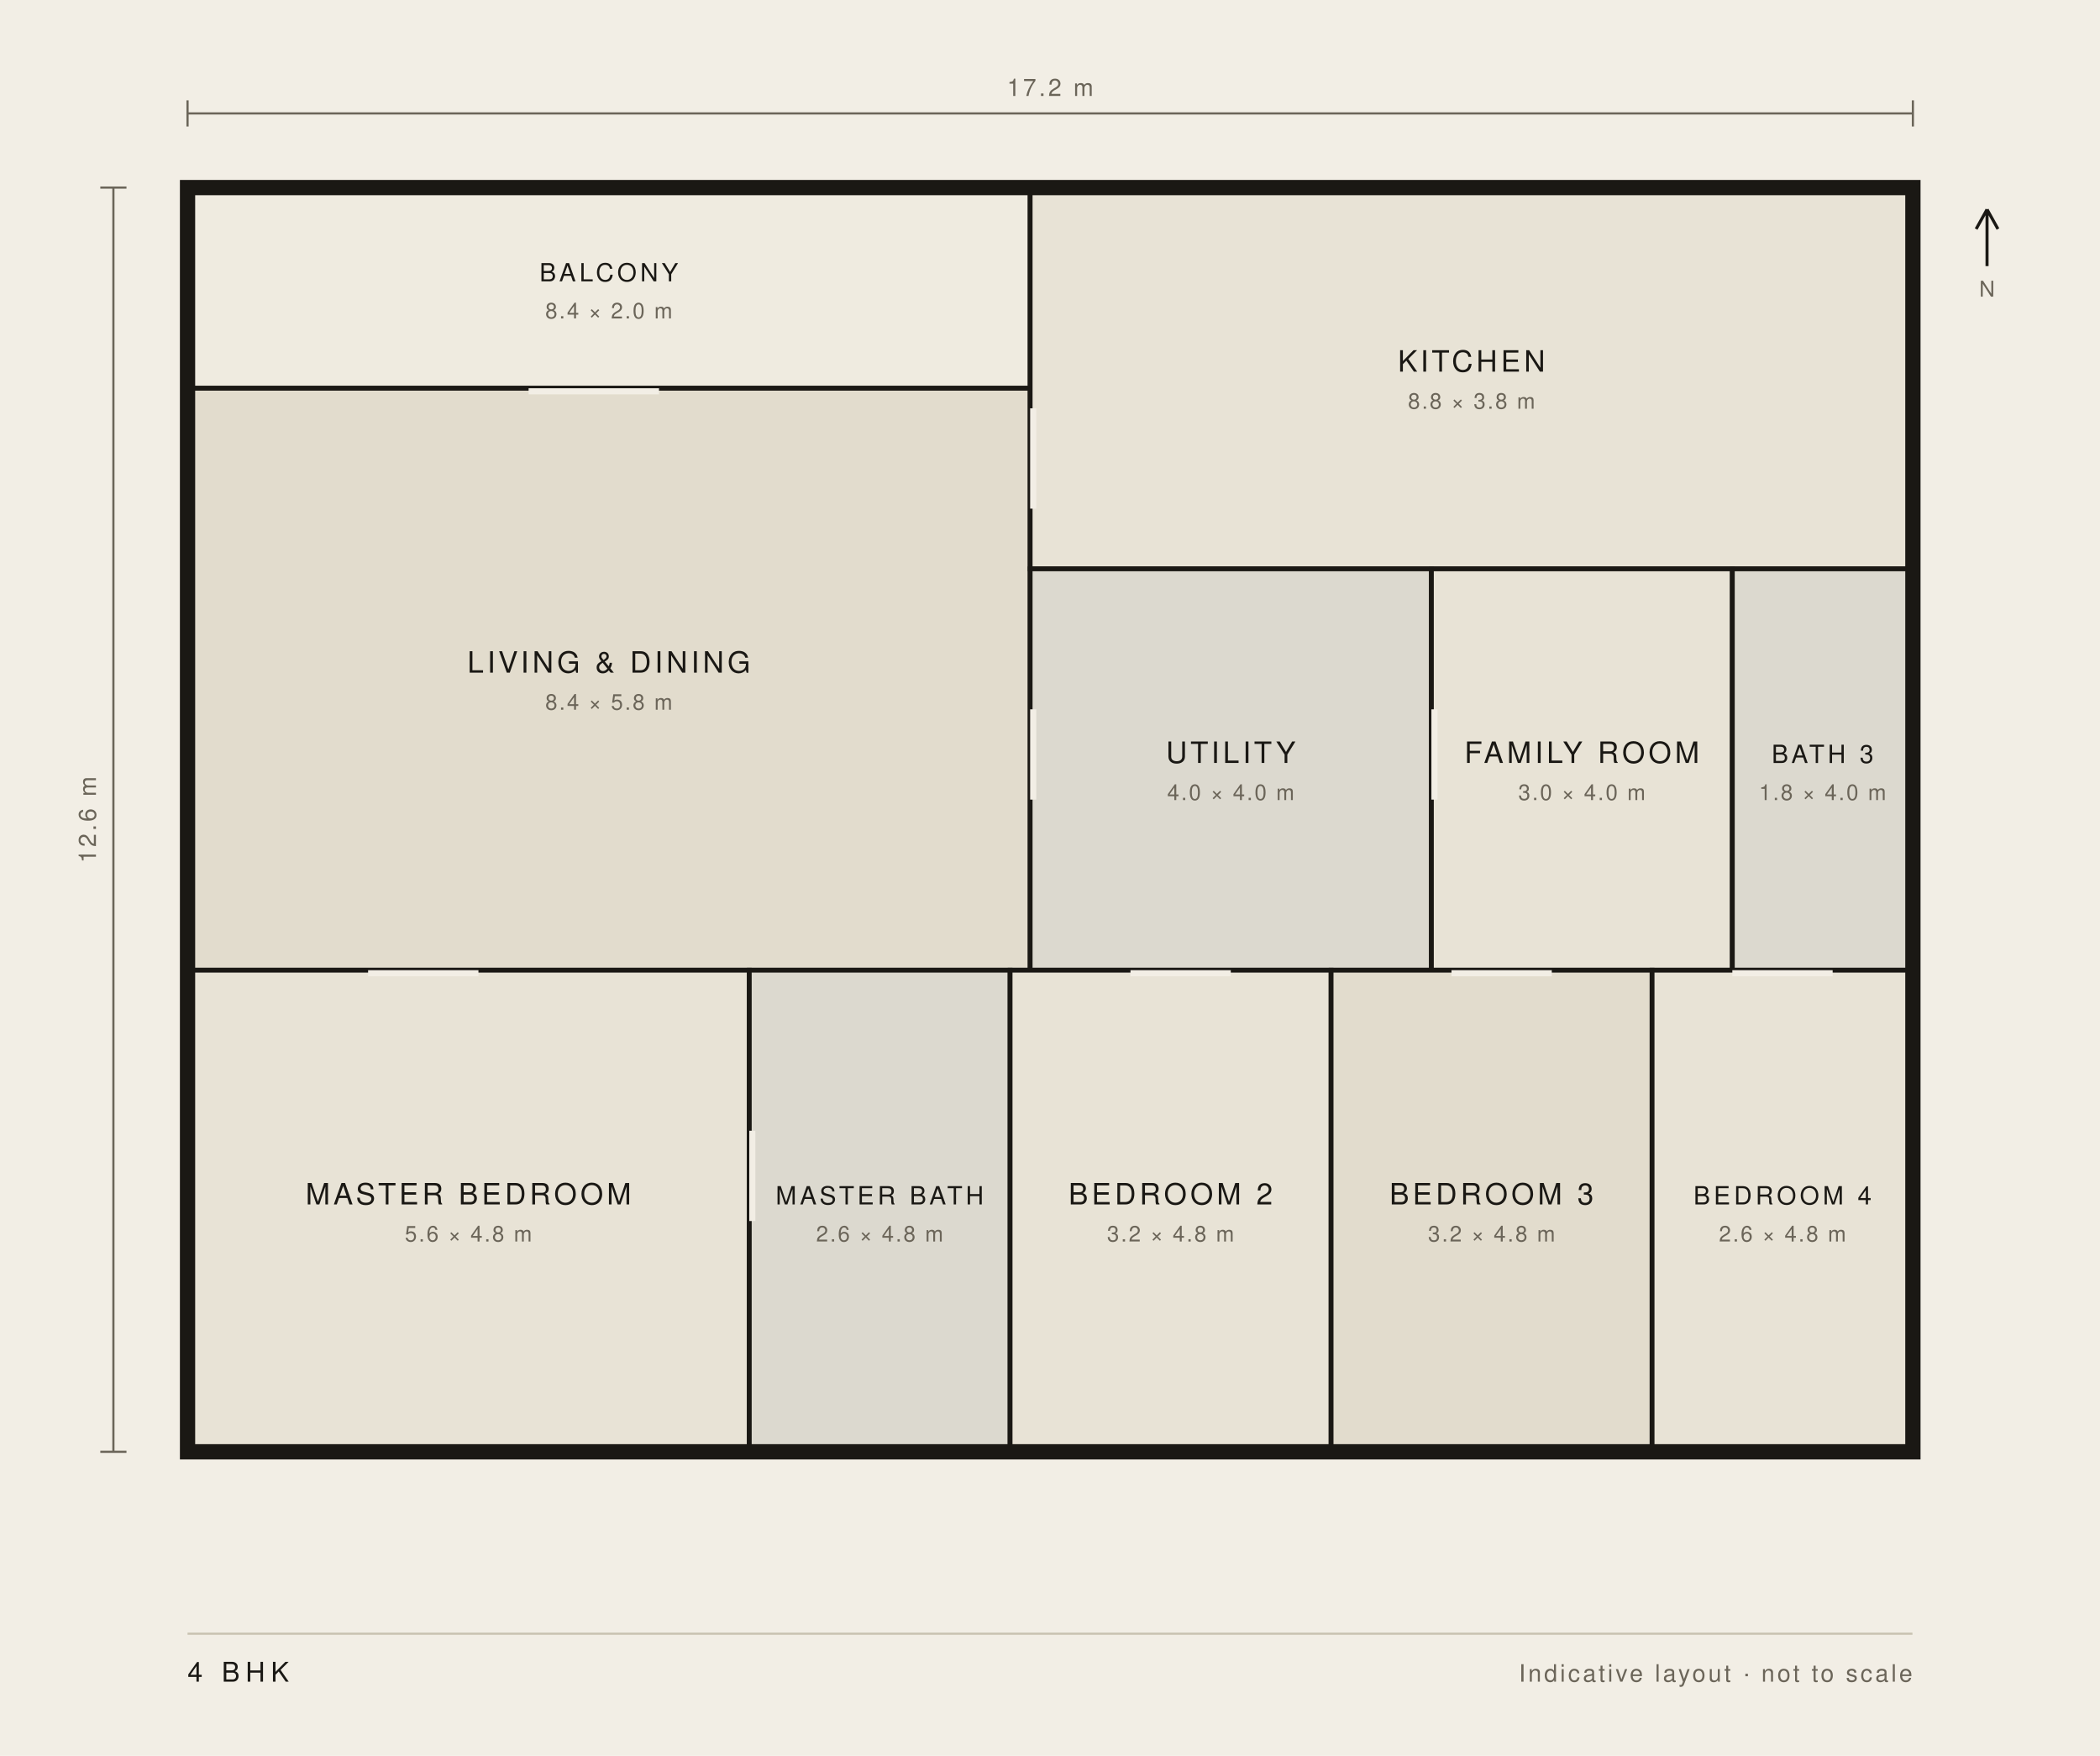
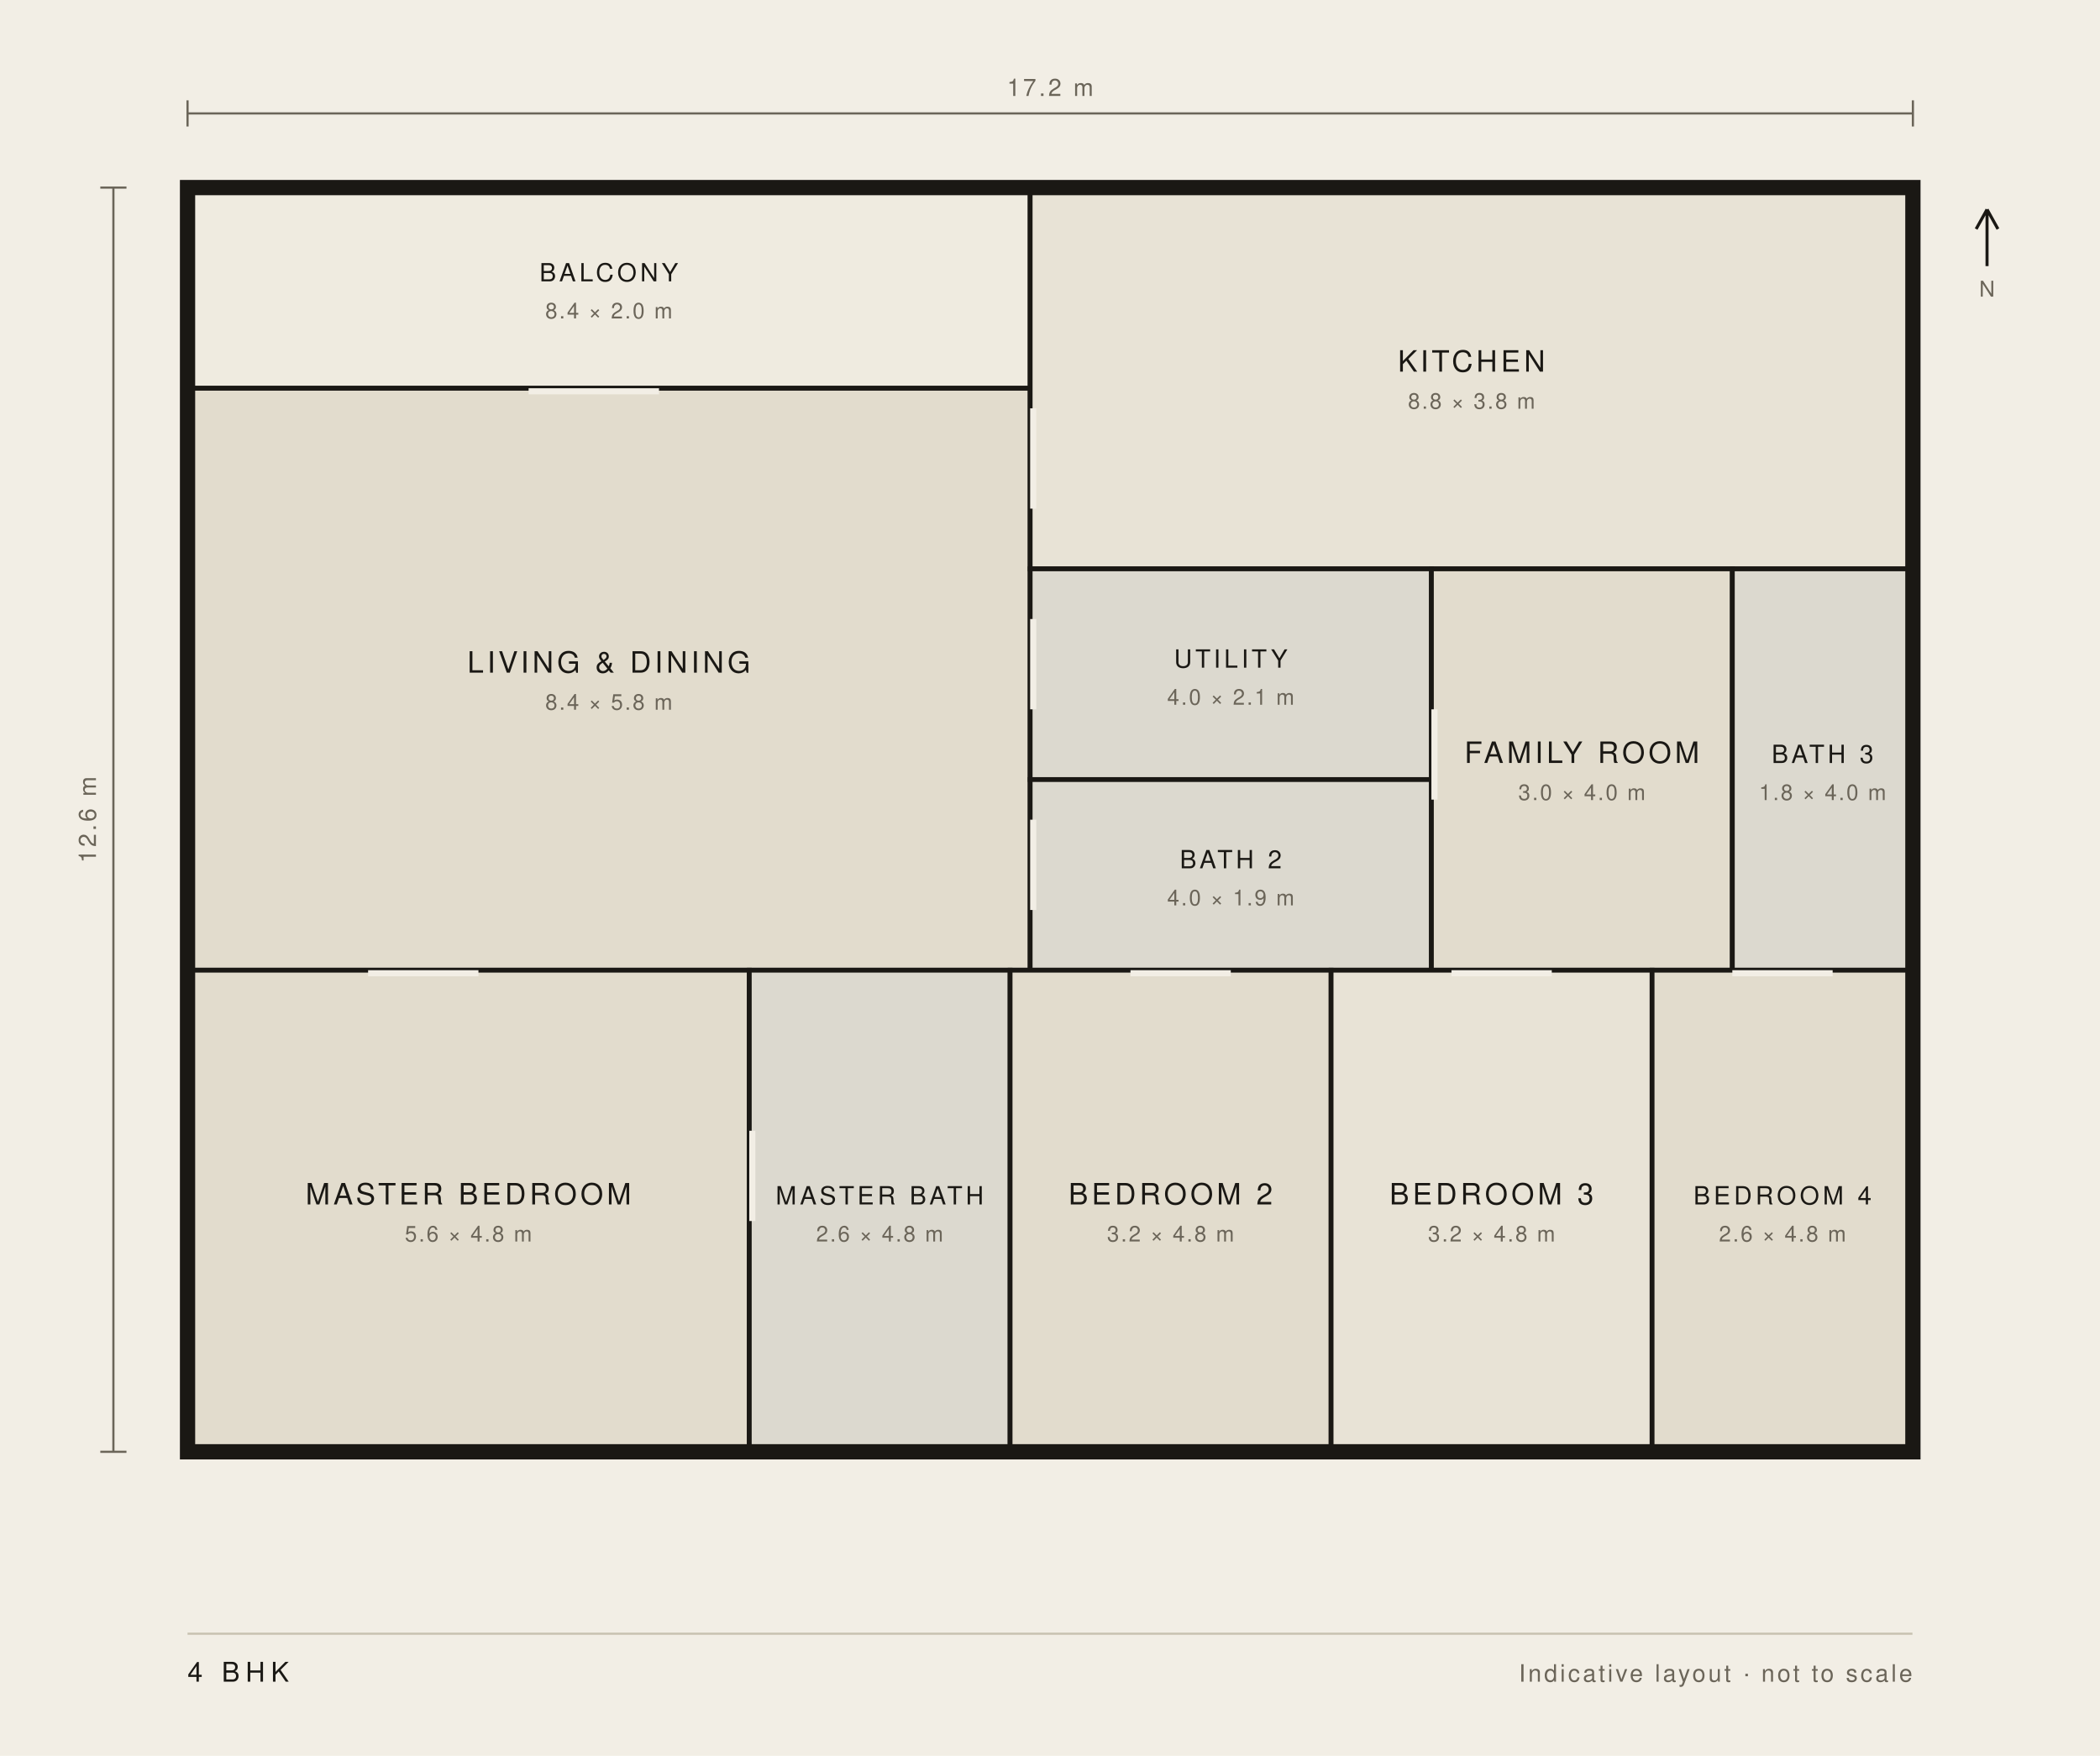
<svg xmlns="http://www.w3.org/2000/svg" width="963" height="805" viewBox="0 0 963 805" preserveAspectRatio="xMidYMid meet" role="img" aria-label="Four bedroom floor plan">
  <rect width="963" height="805" fill="#F2EEE5" />
  <g transform="translate(86,86)">
    <rect x="0.0" y="0.0" width="386.4" height="92.0" fill="#EFEBE0" stroke="#1A1814" stroke-width="2.2" />
    <rect x="0.0" y="92.0" width="386.4" height="266.8" fill="#E2DCCD" stroke="#1A1814" stroke-width="2.2" />
    <rect x="386.4" y="0.0" width="404.8" height="174.8" fill="#E8E3D6" stroke="#1A1814" stroke-width="2.2" />
-     <rect x="386.4" y="174.8" width="184.0" height="184.0" fill="#DCD9CF" stroke="#1A1814" stroke-width="2.2" />
-     <rect x="570.4" y="174.8" width="138.0" height="184.0" fill="#E8E3D6" stroke="#1A1814" stroke-width="2.2" />
+     <rect x="386.4" y="174.8" width="184.0" height="96.6" fill="#DCD9CF" stroke="#1A1814" stroke-width="2.2" />
+     <rect x="386.4" y="271.4" width="184.0" height="87.4" fill="#DCD9CF" stroke="#1A1814" stroke-width="2.2" />
+     <rect x="570.4" y="174.8" width="138.0" height="184.0" fill="#E2DCCD" stroke="#1A1814" stroke-width="2.2" />
    <rect x="708.4" y="174.8" width="82.8" height="184.0" fill="#DCD9CF" stroke="#1A1814" stroke-width="2.2" />
-     <rect x="0.0" y="358.8" width="257.6" height="220.8" fill="#E8E3D6" stroke="#1A1814" stroke-width="2.2" />
+     <rect x="0.0" y="358.8" width="257.6" height="220.8" fill="#E2DCCD" stroke="#1A1814" stroke-width="2.2" />
    <rect x="257.6" y="358.8" width="119.6" height="220.8" fill="#DCD9CF" stroke="#1A1814" stroke-width="2.2" />
-     <rect x="377.2" y="358.8" width="147.2" height="220.8" fill="#E8E3D6" stroke="#1A1814" stroke-width="2.2" />
-     <rect x="524.4" y="358.8" width="147.2" height="220.8" fill="#E2DCCD" stroke="#1A1814" stroke-width="2.2" />
-     <rect x="671.6" y="358.8" width="119.6" height="220.8" fill="#E8E3D6" stroke="#1A1814" stroke-width="2.2" />
+     <rect x="377.2" y="358.8" width="147.2" height="220.8" fill="#E2DCCD" stroke="#1A1814" stroke-width="2.2" />
+     <rect x="524.4" y="358.8" width="147.2" height="220.8" fill="#E8E3D6" stroke="#1A1814" stroke-width="2.2" />
+     <rect x="671.6" y="358.8" width="119.6" height="220.8" fill="#E2DCCD" stroke="#1A1814" stroke-width="2.2" />
    <rect x="0" y="0" width="791.2" height="579.6" fill="none" stroke="#1A1814" stroke-width="7" />
    <rect x="156.4" y="92.0" width="59.8" height="2.8" fill="#F2EEE5" />
    <rect x="386.4" y="101.2" width="2.8" height="46.0" fill="#F2EEE5" />
-     <rect x="386.4" y="239.2" width="2.8" height="41.4" fill="#F2EEE5" />
+     <rect x="386.4" y="197.8" width="2.8" height="41.4" fill="#F2EEE5" />
+     <rect x="386.4" y="289.8" width="2.8" height="41.4" fill="#F2EEE5" />
    <rect x="570.4" y="239.2" width="2.8" height="41.4" fill="#F2EEE5" />
    <rect x="82.8" y="358.8" width="50.6" height="2.8" fill="#F2EEE5" />
    <rect x="432.4" y="358.8" width="46.0" height="2.8" fill="#F2EEE5" />
    <rect x="579.6" y="358.8" width="46.0" height="2.8" fill="#F2EEE5" />
    <rect x="708.4" y="358.8" width="46.0" height="2.8" fill="#F2EEE5" />
    <rect x="257.6" y="432.4" width="2.8" height="41.4" fill="#F2EEE5" />
    <text x="193.2" y="43.0" text-anchor="middle" font-family="Jost, Helvetica, Arial, sans-serif" font-size="11.5" letter-spacing="1.6" fill="#1A1814">BALCONY</text>
    <text x="193.2" y="60.0" text-anchor="middle" font-family="Jost, Helvetica, Arial, sans-serif" font-size="10" letter-spacing="0.8" fill="#6B6559">8.4 × 2.0 m</text>
    <text x="193.2" y="222.4" text-anchor="middle" font-family="Jost, Helvetica, Arial, sans-serif" font-size="13.5" letter-spacing="1.6" fill="#1A1814">LIVING &amp; DINING</text>
    <text x="193.2" y="239.4" text-anchor="middle" font-family="Jost, Helvetica, Arial, sans-serif" font-size="10" letter-spacing="0.8" fill="#6B6559">8.4 × 5.8 m</text>
    <text x="588.8" y="84.4" text-anchor="middle" font-family="Jost, Helvetica, Arial, sans-serif" font-size="13.5" letter-spacing="1.6" fill="#1A1814">KITCHEN</text>
    <text x="588.8" y="101.4" text-anchor="middle" font-family="Jost, Helvetica, Arial, sans-serif" font-size="10" letter-spacing="0.8" fill="#6B6559">8.8 × 3.8 m</text>
-     <text x="478.4" y="263.8" text-anchor="middle" font-family="Jost, Helvetica, Arial, sans-serif" font-size="13.5" letter-spacing="1.6" fill="#1A1814">UTILITY</text>
-     <text x="478.4" y="280.8" text-anchor="middle" font-family="Jost, Helvetica, Arial, sans-serif" font-size="10" letter-spacing="0.8" fill="#6B6559">4.0 × 4.0 m</text>
+     <text x="478.4" y="220.1" text-anchor="middle" font-family="Jost, Helvetica, Arial, sans-serif" font-size="11.5" letter-spacing="1.6" fill="#1A1814">UTILITY</text>
+     <text x="478.4" y="237.1" text-anchor="middle" font-family="Jost, Helvetica, Arial, sans-serif" font-size="10" letter-spacing="0.8" fill="#6B6559">4.0 × 2.1 m</text>
+     <text x="478.4" y="312.1" text-anchor="middle" font-family="Jost, Helvetica, Arial, sans-serif" font-size="11.5" letter-spacing="1.6" fill="#1A1814">BATH 2</text>
+     <text x="478.4" y="329.1" text-anchor="middle" font-family="Jost, Helvetica, Arial, sans-serif" font-size="10" letter-spacing="0.8" fill="#6B6559">4.0 × 1.9 m</text>
    <text x="639.4" y="263.8" text-anchor="middle" font-family="Jost, Helvetica, Arial, sans-serif" font-size="13.5" letter-spacing="1.6" fill="#1A1814">FAMILY ROOM</text>
    <text x="639.4" y="280.8" text-anchor="middle" font-family="Jost, Helvetica, Arial, sans-serif" font-size="10" letter-spacing="0.8" fill="#6B6559">3.0 × 4.0 m</text>
    <text x="749.8" y="263.8" text-anchor="middle" font-family="Jost, Helvetica, Arial, sans-serif" font-size="11.5" letter-spacing="1.6" fill="#1A1814">BATH 3</text>
    <text x="749.8" y="280.8" text-anchor="middle" font-family="Jost, Helvetica, Arial, sans-serif" font-size="10" letter-spacing="0.8" fill="#6B6559">1.8 × 4.0 m</text>
    <text x="128.8" y="466.2" text-anchor="middle" font-family="Jost, Helvetica, Arial, sans-serif" font-size="13.5" letter-spacing="1.6" fill="#1A1814">MASTER BEDROOM</text>
    <text x="128.8" y="483.2" text-anchor="middle" font-family="Jost, Helvetica, Arial, sans-serif" font-size="10" letter-spacing="0.8" fill="#6B6559">5.6 × 4.8 m</text>
    <text x="317.4" y="466.2" text-anchor="middle" font-family="Jost, Helvetica, Arial, sans-serif" font-size="11.5" letter-spacing="1.6" fill="#1A1814">MASTER BATH</text>
    <text x="317.4" y="483.2" text-anchor="middle" font-family="Jost, Helvetica, Arial, sans-serif" font-size="10" letter-spacing="0.8" fill="#6B6559">2.6 × 4.8 m</text>
    <text x="450.8" y="466.2" text-anchor="middle" font-family="Jost, Helvetica, Arial, sans-serif" font-size="13.5" letter-spacing="1.6" fill="#1A1814">BEDROOM 2</text>
    <text x="450.8" y="483.2" text-anchor="middle" font-family="Jost, Helvetica, Arial, sans-serif" font-size="10" letter-spacing="0.8" fill="#6B6559">3.2 × 4.8 m</text>
    <text x="598.0" y="466.2" text-anchor="middle" font-family="Jost, Helvetica, Arial, sans-serif" font-size="13.5" letter-spacing="1.6" fill="#1A1814">BEDROOM 3</text>
    <text x="598.0" y="483.2" text-anchor="middle" font-family="Jost, Helvetica, Arial, sans-serif" font-size="10" letter-spacing="0.8" fill="#6B6559">3.2 × 4.8 m</text>
    <text x="731.4" y="466.2" text-anchor="middle" font-family="Jost, Helvetica, Arial, sans-serif" font-size="11.5" letter-spacing="1.6" fill="#1A1814">BEDROOM 4</text>
    <text x="731.4" y="483.2" text-anchor="middle" font-family="Jost, Helvetica, Arial, sans-serif" font-size="10" letter-spacing="0.8" fill="#6B6559">2.6 × 4.8 m</text>
    <line x1="0" y1="-34" x2="791.2" y2="-34" stroke="#6B6559" stroke-width="1" />
    <line x1="0.0" y1="-40" x2="0.0" y2="-28" stroke="#6B6559" stroke-width="1" />
    <line x1="791.2" y1="-40" x2="791.2" y2="-28" stroke="#6B6559" stroke-width="1" />
    <text x="395.6" y="-42" text-anchor="middle" font-family="Jost, Helvetica, Arial, sans-serif" font-size="11" letter-spacing="1.2" fill="#6B6559">17.2 m</text>
    <line x1="-34" y1="0" x2="-34" y2="579.6" stroke="#6B6559" stroke-width="1" />
    <line x1="-40" y1="0.0" x2="-28" y2="0.0" stroke="#6B6559" stroke-width="1" />
    <line x1="-40" y1="579.6" x2="-28" y2="579.6" stroke="#6B6559" stroke-width="1" />
    <text x="-42" y="289.8" text-anchor="middle" font-family="Jost, Helvetica, Arial, sans-serif" font-size="11" letter-spacing="1.2" fill="#6B6559" transform="rotate(-90,-42,289.8)">12.6 m</text>
    <g transform="translate(825.2,10)">
      <path d="M0,26 L0,0 M0,0 L-5,9 M0,0 L5,9" stroke="#1A1814" stroke-width="1.4" fill="none" />
      <text x="0" y="40" text-anchor="middle" font-family="Jost, Helvetica, Arial, sans-serif" font-size="10" letter-spacing="1.4" fill="#6B6559">N</text>
    </g>
  </g>
  <line x1="86" y1="749" x2="877" y2="749" stroke="#C9C2B2" stroke-width="1" />
  <text x="86" y="771" font-family="Jost, Helvetica, Arial, sans-serif" font-size="12.5" letter-spacing="2.6" fill="#1A1814">4 BHK</text>
  <text x="877" y="771" text-anchor="end" font-family="Jost, Helvetica, Arial, sans-serif" font-size="11" letter-spacing="1.2" fill="#6B6559">Indicative layout · not to scale</text>
</svg>
